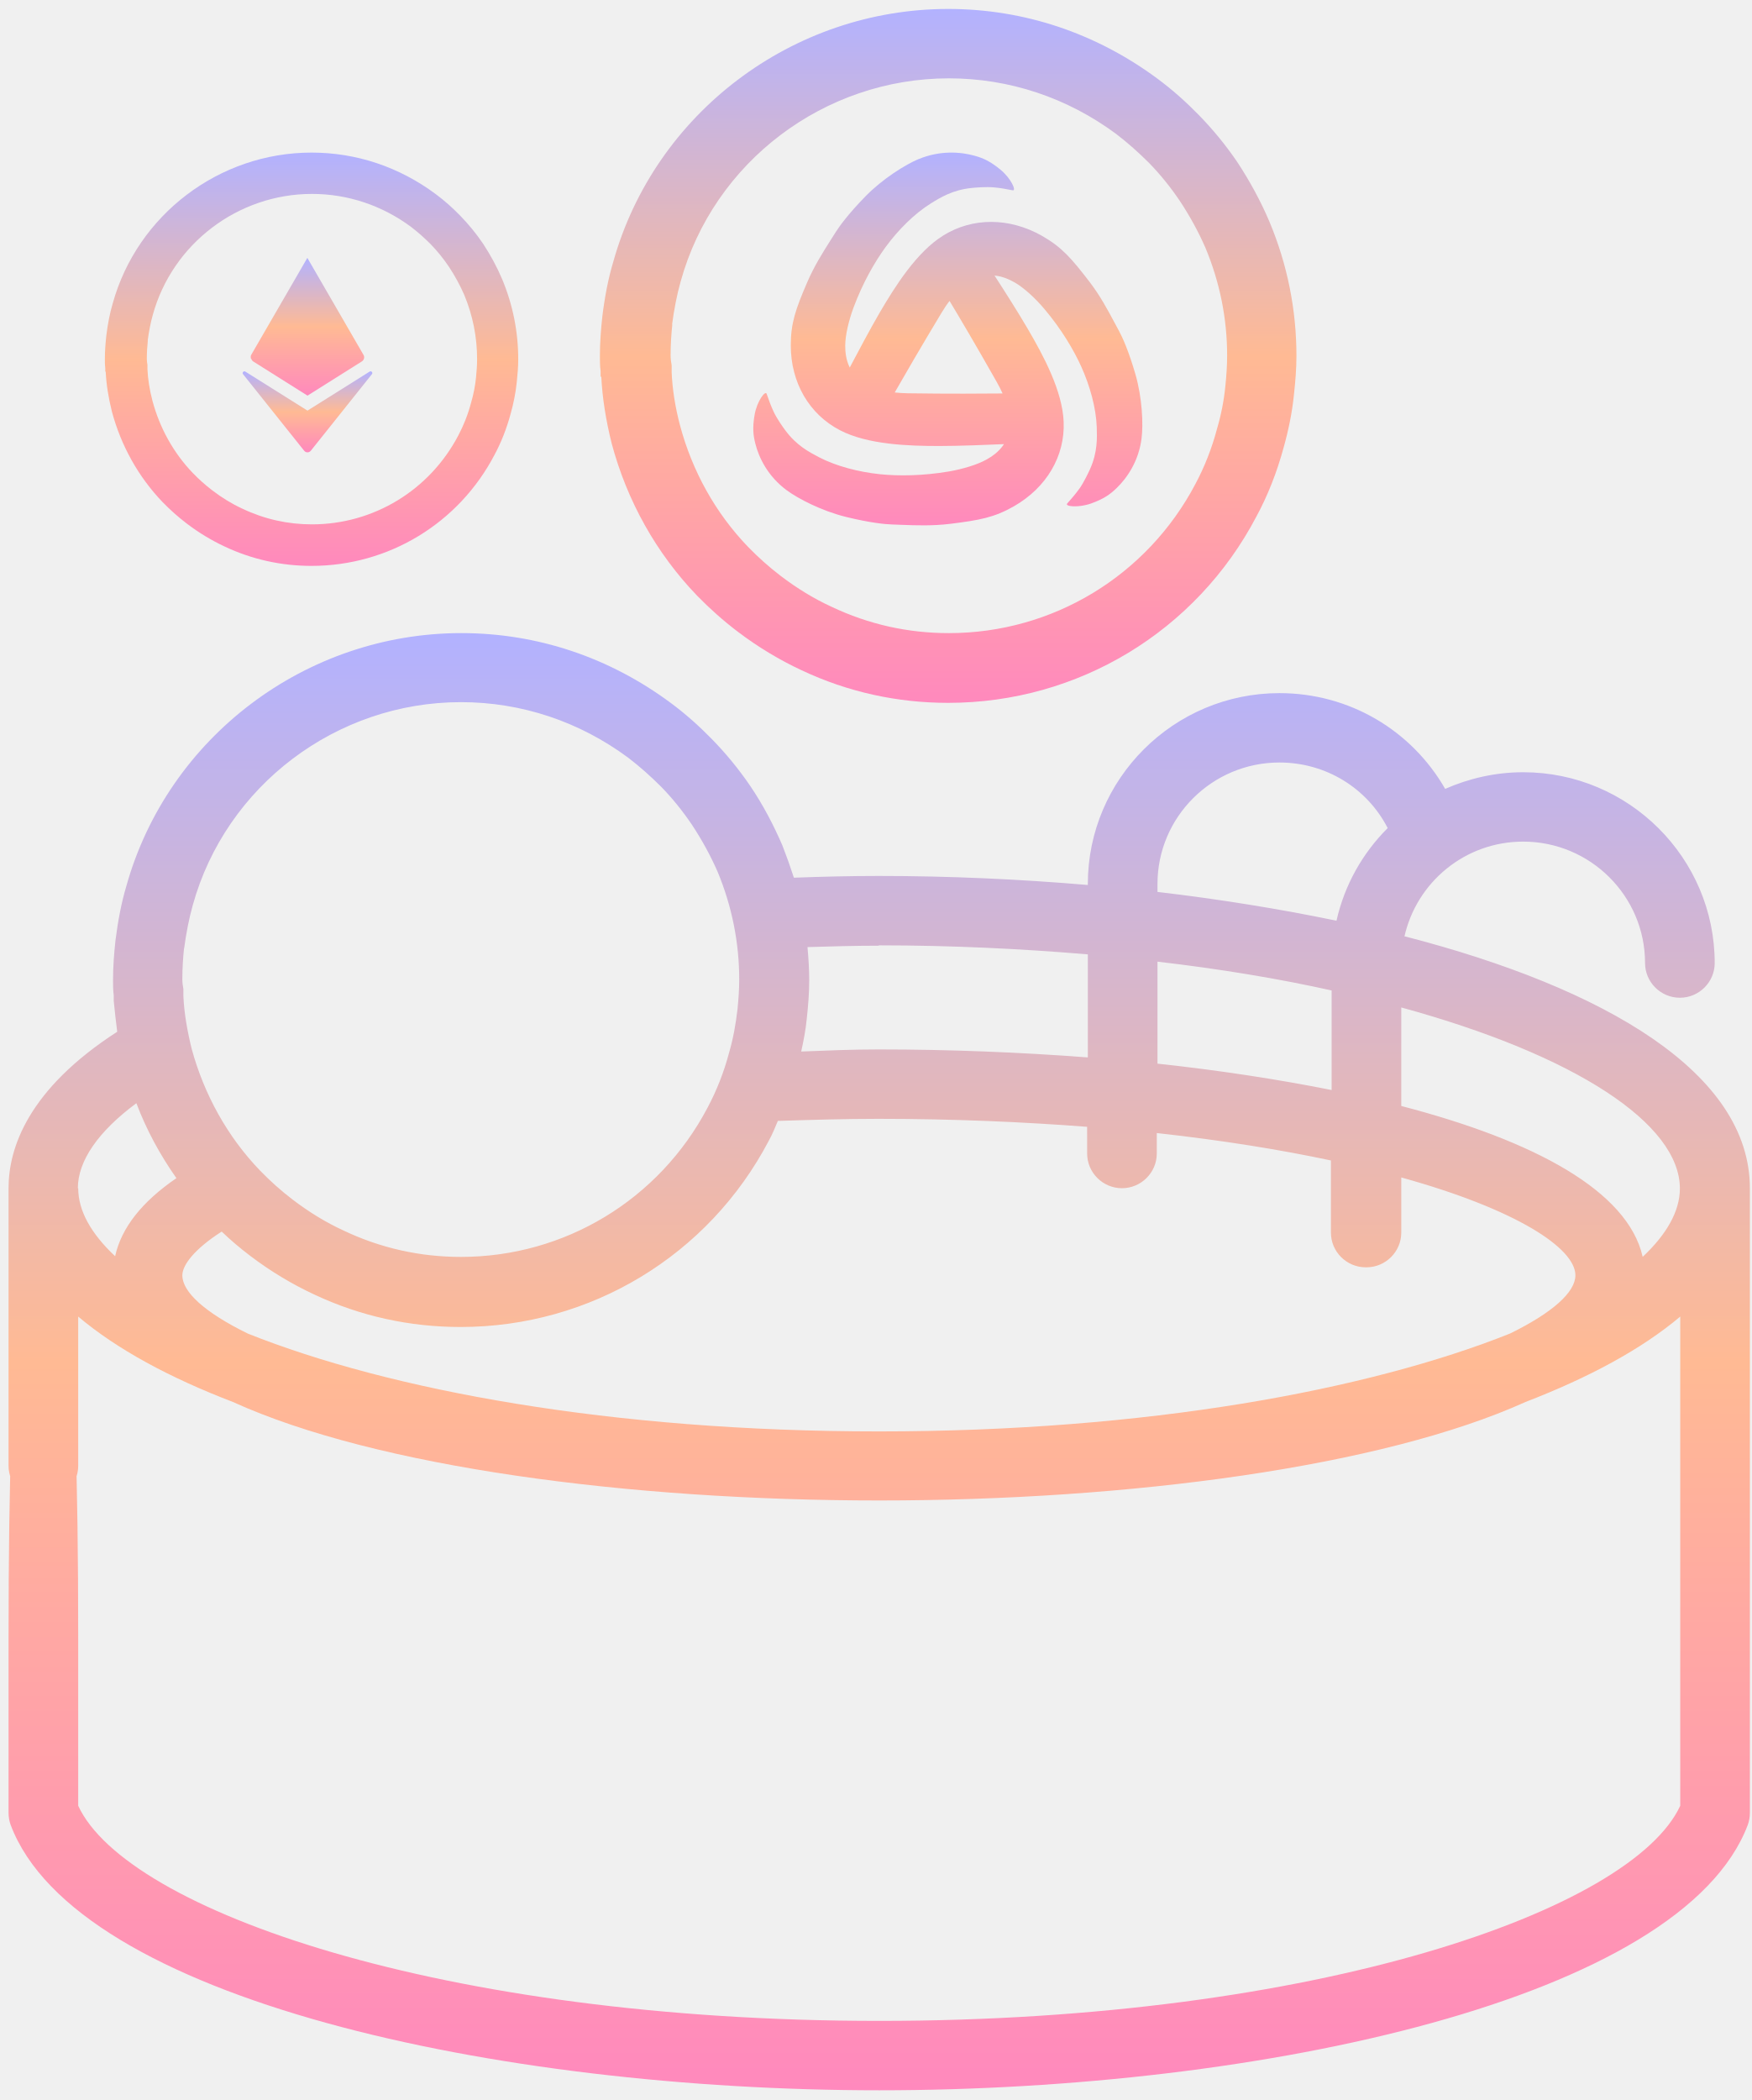
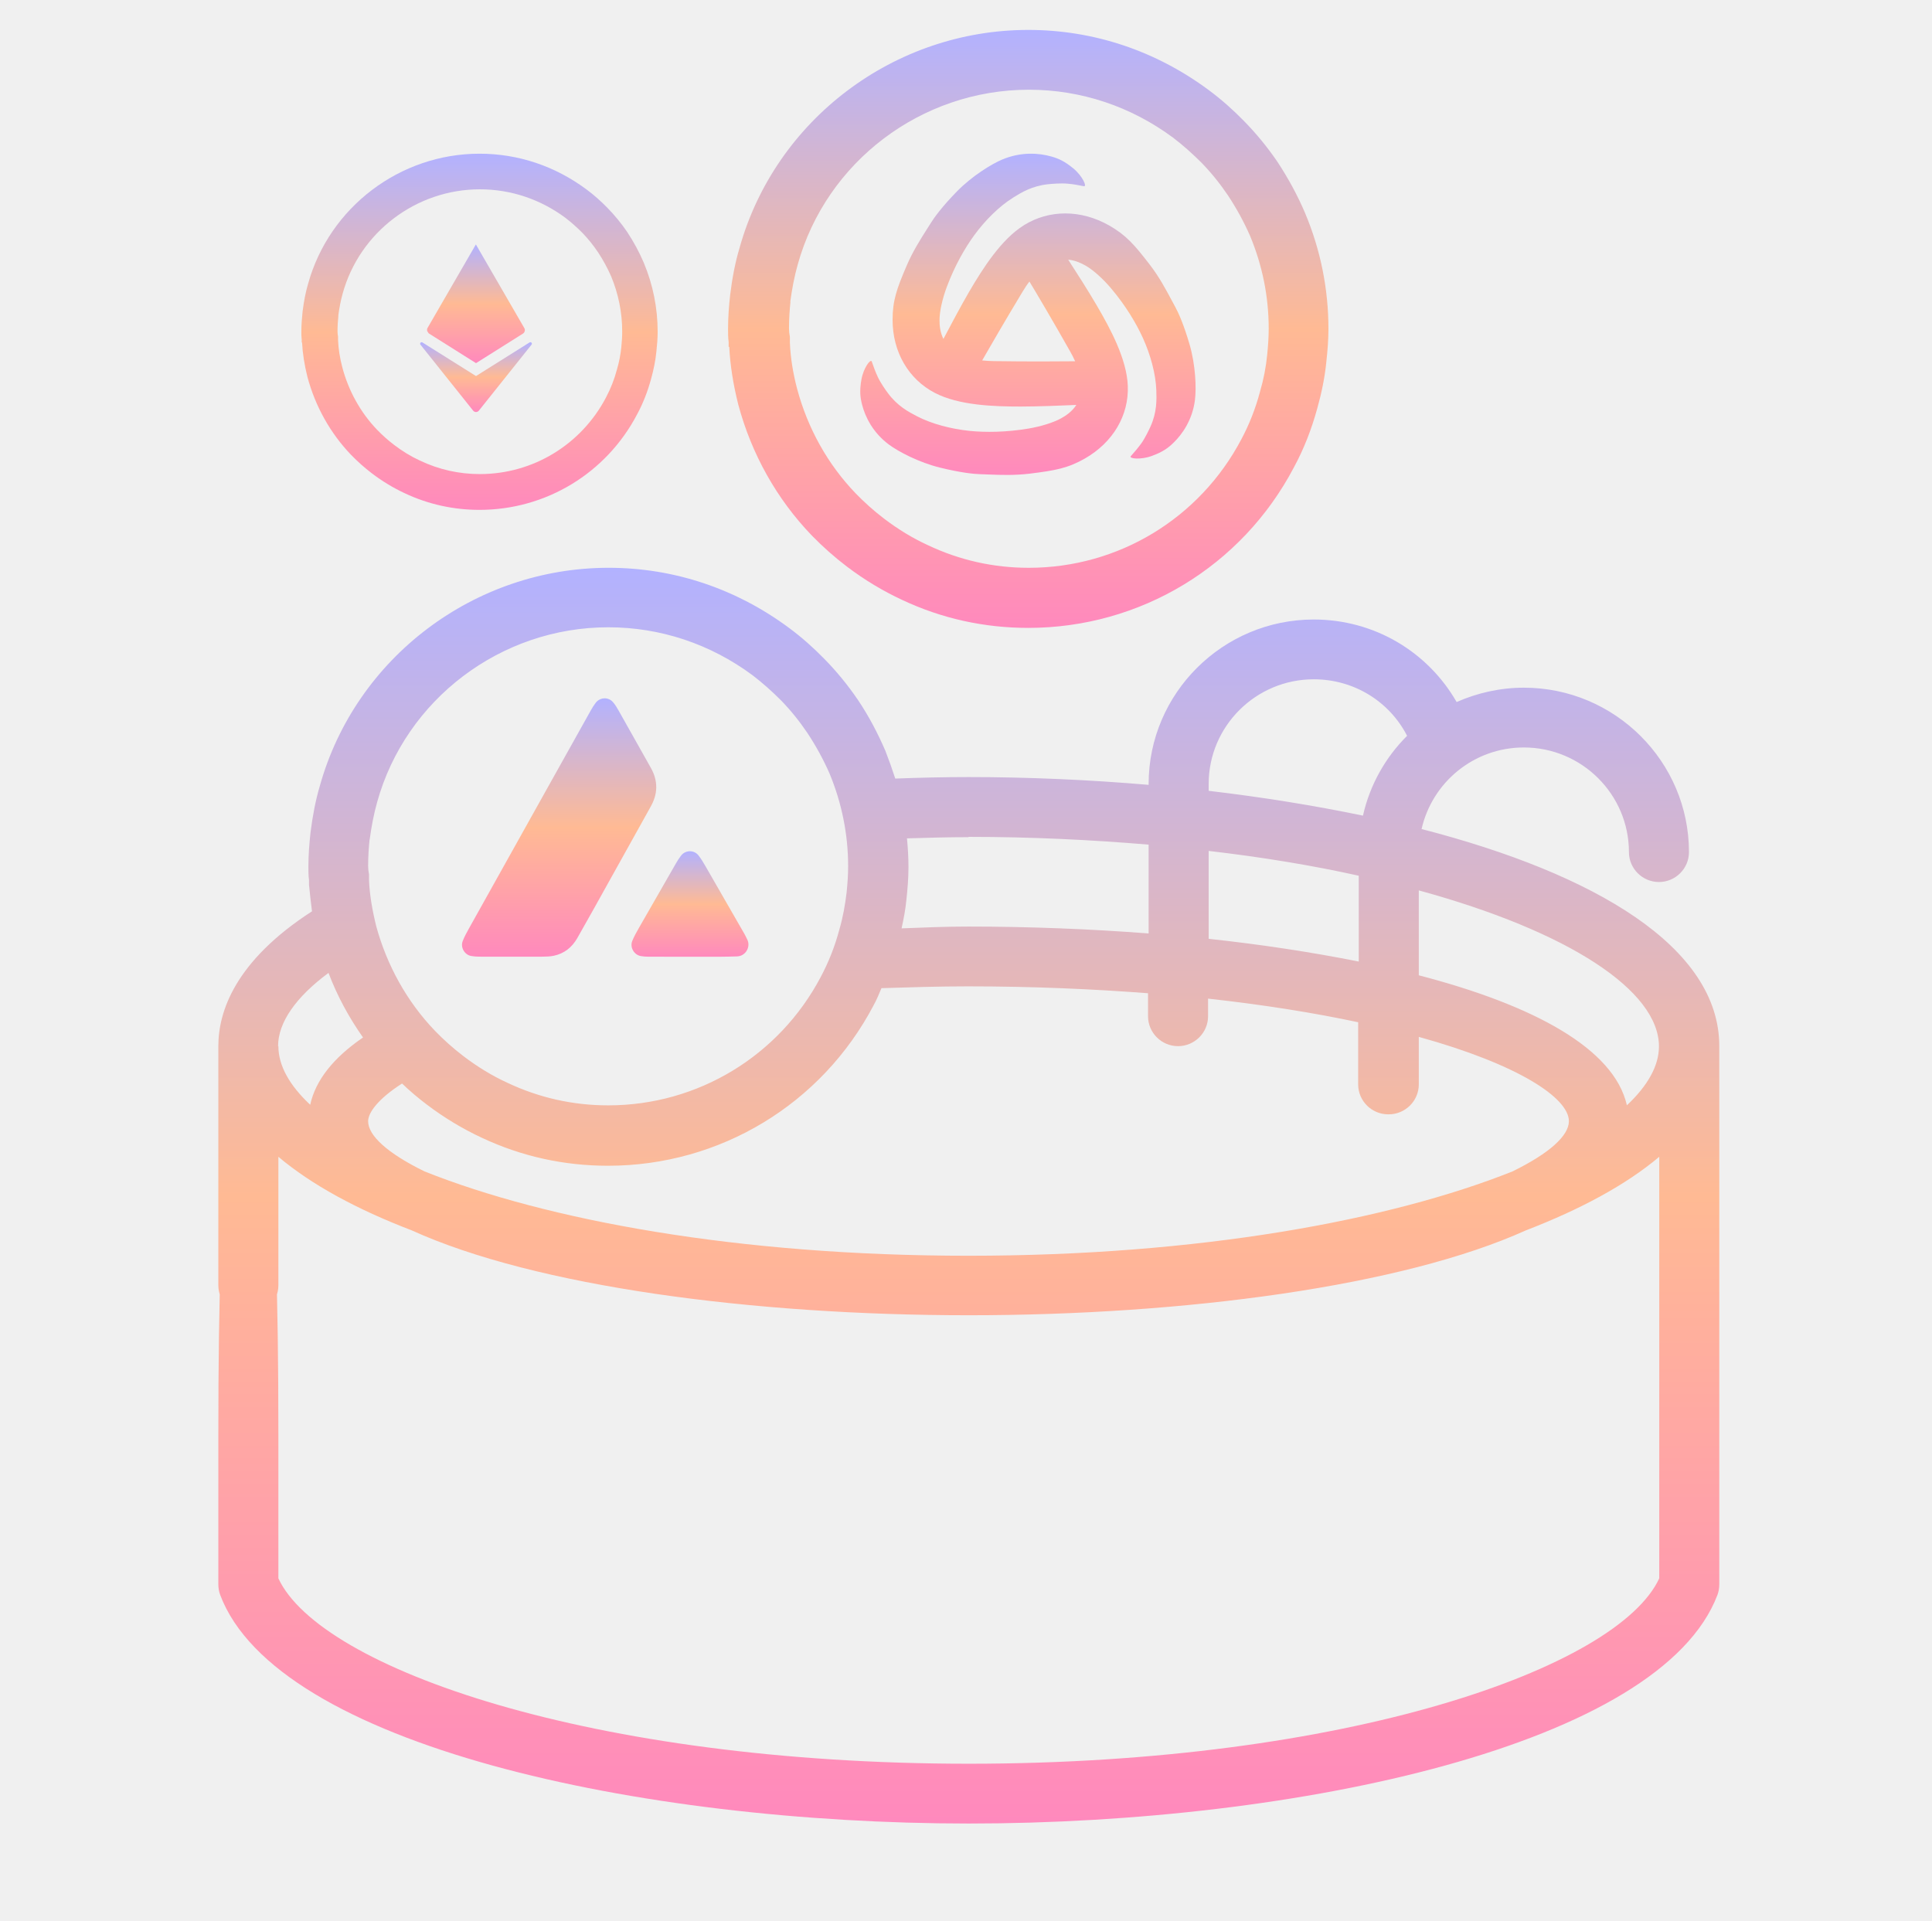
- <svg xmlns="http://www.w3.org/2000/svg" width="136" height="163" viewBox="0 0 136 163" fill="none">
-   <path d="M109.023 72.704C109.97 68.476 113.728 65.325 118.243 65.325C123.461 65.325 127.705 69.553 127.705 74.751C127.705 76.232 128.922 77.444 130.409 77.444C131.896 77.444 133.112 76.232 133.112 74.751C133.112 66.591 126.434 59.94 118.243 59.94C116.08 59.94 114.025 60.424 112.187 61.232C109.591 56.708 104.779 53.8 99.318 53.8C91.126 53.8 84.448 60.451 84.448 68.611V68.692C79.095 68.234 73.634 67.991 68.227 67.991C65.983 67.991 63.793 68.045 61.63 68.126C61.359 67.291 61.062 66.457 60.737 65.622C60.062 64.06 59.251 62.498 58.25 61.017C57.331 59.67 56.331 58.458 55.249 57.354C54.249 56.331 53.222 55.415 52.059 54.553C47.301 51.026 41.704 49.141 35.811 49.141C23.726 49.141 13.019 57.246 9.802 68.799C9.424 70.065 9.153 71.492 8.964 73C8.856 73.997 8.775 75.02 8.775 76.07C8.775 76.474 8.775 76.851 8.829 77.255V77.686C8.91 78.467 8.991 79.275 9.099 80.083C2.178 84.553 0.664 89.104 0.664 92.228V113.772C0.664 115.253 1.881 116.465 3.368 116.465C4.855 116.465 6.071 115.253 6.071 113.772V102.192C9.072 104.724 13.155 106.932 18.075 108.817C29.214 113.88 48.815 116.465 68.254 116.465C87.692 116.465 107.293 113.853 118.432 108.817C123.325 106.932 127.435 104.724 130.436 102.192V140.163C126.678 148.269 102.21 156.86 68.254 156.86C34.297 156.86 9.829 148.269 6.071 140.163V127.237C6.071 100.595 4.855 99.383 3.368 99.383C1.881 99.383 0.664 100.595 0.664 127.237V140.702C0.664 141.025 0.718 141.348 0.826 141.644C5.909 155.163 38.595 162.246 68.254 162.246C97.912 162.246 130.571 155.163 135.681 141.644C135.789 141.348 135.843 141.025 135.843 140.702V92.228C135.843 83.314 124.677 76.717 109.05 72.677L109.023 72.704ZM89.855 68.611C89.855 63.413 94.1 59.185 99.318 59.185C102.94 59.185 106.131 61.178 107.726 64.275C105.779 66.214 104.373 68.692 103.751 71.465C99.345 70.55 94.667 69.796 89.855 69.23V68.584V68.611ZM106.077 98.368C107.563 98.368 108.78 97.156 108.78 95.675V91.393C117.729 93.871 122.298 96.887 122.298 98.988C122.298 100.28 120.568 101.869 117.215 103.512C106.212 107.901 89.017 111.106 68.227 111.106C47.436 111.106 30.241 107.901 19.238 103.512C15.885 101.869 14.155 100.28 14.155 98.988C14.155 98.234 15.02 96.995 17.21 95.594C17.913 96.268 18.643 96.887 19.427 97.48C21.022 98.691 22.698 99.688 24.374 100.469C27.97 102.165 31.809 103 35.757 103C45.841 103 55.006 97.453 59.683 88.539C59.953 88.054 60.17 87.516 60.386 87.004C62.955 86.923 65.577 86.842 68.172 86.842C74.066 86.842 79.446 87.085 84.394 87.462V89.535C84.394 91.016 85.611 92.228 87.097 92.228C88.584 92.228 89.801 91.016 89.801 89.535V87.946C94.911 88.512 99.399 89.239 103.319 90.074V95.675C103.319 97.156 104.535 98.368 106.022 98.368H106.077ZM89.855 82.56V74.643C94.722 75.209 99.263 75.963 103.373 76.878V84.607C99.182 83.772 94.613 83.072 89.855 82.56ZM68.227 73.377C73.931 73.377 79.338 73.647 84.448 74.078V82.076C79.149 81.672 73.688 81.456 68.227 81.456C66.199 81.456 64.225 81.537 62.197 81.618C62.387 80.756 62.549 79.921 62.63 79.06C62.738 78.063 62.819 77.094 62.819 76.097C62.819 75.236 62.765 74.374 62.684 73.512C64.523 73.458 66.334 73.404 68.227 73.404V73.377ZM14.29 73.647C14.452 72.435 14.669 71.304 14.966 70.254C17.534 60.99 26.105 54.5 35.783 54.5C40.488 54.5 44.976 56.008 48.761 58.808C49.68 59.509 50.518 60.263 51.329 61.071C52.194 61.959 52.978 62.929 53.708 64.006C54.492 65.191 55.168 66.43 55.709 67.668C56.817 70.334 57.385 73.162 57.385 76.016C57.385 76.797 57.331 77.552 57.25 78.359C57.115 79.49 56.925 80.595 56.601 81.699C56.196 83.234 55.628 84.661 54.925 85.981C51.167 93.117 43.84 97.56 35.783 97.56C32.62 97.56 29.565 96.887 26.672 95.514C25.321 94.894 23.996 94.086 22.725 93.117C21.806 92.417 20.968 91.663 20.184 90.855C17.67 88.243 15.858 84.984 14.885 81.429C14.533 80.002 14.29 78.602 14.236 77.309V76.77C14.182 76.501 14.155 76.232 14.155 75.99C14.155 75.155 14.209 74.347 14.29 73.566V73.647ZM6.044 92.228C6.044 90.101 7.639 87.812 10.586 85.63C11.37 87.704 12.425 89.643 13.695 91.447C11.019 93.278 9.424 95.298 8.937 97.507C7.072 95.756 6.071 93.979 6.071 92.228H6.044ZM127.516 97.533C126.353 92.444 119.135 88.539 108.78 85.846V78.198C122.352 81.914 130.409 87.246 130.409 92.255C130.409 94.006 129.381 95.81 127.516 97.56V97.533Z" fill="url(#paint0_linear_950_9859)" />
-   <path d="M46.678 29.241C46.76 30.884 47.03 32.607 47.489 34.438C48.679 38.882 50.95 42.948 54.113 46.233C55.114 47.257 56.141 48.172 57.276 49.034C58.872 50.246 60.548 51.242 62.224 52.023C65.82 53.72 69.659 54.555 73.606 54.555C83.69 54.555 92.856 49.007 97.533 40.093C98.425 38.451 99.128 36.647 99.641 34.761C100.02 33.415 100.317 31.988 100.453 30.587C100.561 29.591 100.642 28.622 100.642 27.625C100.642 24.043 99.939 20.516 98.533 17.176C97.857 15.588 97.019 14.053 96.046 12.571C95.127 11.225 94.126 10.013 93.045 8.909C92.044 7.886 91.017 6.97 89.855 6.108C85.096 2.58 79.5 0.695 73.606 0.695C61.521 0.695 50.815 8.801 47.598 20.354C47.219 21.62 46.949 23.02 46.76 24.555C46.651 25.552 46.57 26.575 46.57 27.625C46.57 28.029 46.57 28.406 46.624 28.81V29.241H46.678ZM52.167 25.228C52.329 24.017 52.545 22.885 52.843 21.835C55.411 12.571 63.981 6.081 73.66 6.081C78.364 6.081 82.852 7.589 86.637 10.39C87.556 11.09 88.395 11.844 89.206 12.652C90.071 13.541 90.855 14.51 91.585 15.588C92.369 16.772 93.045 18.011 93.585 19.25C94.694 21.916 95.262 24.717 95.262 27.598C95.262 28.379 95.208 29.133 95.127 29.941C95.018 31.072 94.802 32.176 94.478 33.28C94.072 34.815 93.504 36.243 92.802 37.562C89.043 44.699 81.717 49.142 73.66 49.142C70.497 49.142 67.442 48.469 64.549 47.095C63.197 46.476 61.873 45.668 60.602 44.699C59.683 43.998 58.845 43.244 58.06 42.436C55.546 39.824 53.735 36.566 52.788 33.011C52.41 31.584 52.194 30.183 52.14 28.891V28.352C52.086 28.083 52.059 27.814 52.059 27.571C52.059 26.736 52.113 25.928 52.194 25.148L52.167 25.228Z" fill="url(#paint1_linear_950_9859)" />
-   <path d="M8.205 28.846C8.253 29.825 8.413 30.851 8.686 31.942C9.392 34.588 10.74 37.01 12.617 38.967C13.211 39.577 13.82 40.122 14.494 40.635C15.441 41.357 16.436 41.951 17.43 42.416C19.564 43.426 21.843 43.924 24.185 43.924C30.17 43.924 35.609 40.619 38.385 35.31C38.914 34.332 39.331 33.257 39.636 32.134C39.861 31.332 40.037 30.482 40.117 29.648C40.181 29.055 40.23 28.477 40.23 27.884C40.23 25.75 39.812 23.649 38.978 21.66C38.577 20.714 38.08 19.799 37.502 18.917C36.957 18.115 36.363 17.394 35.721 16.736C35.127 16.126 34.518 15.581 33.828 15.068C31.004 12.966 27.683 11.844 24.185 11.844C17.013 11.844 10.66 16.672 8.75 23.553C8.526 24.307 8.365 25.141 8.253 26.055C8.189 26.649 8.141 27.258 8.141 27.884C8.141 28.124 8.141 28.349 8.173 28.589V28.846H8.205ZM11.462 26.456C11.558 25.734 11.687 25.061 11.863 24.435C13.387 18.917 18.473 15.052 24.217 15.052C27.009 15.052 29.672 15.95 31.919 17.618C32.464 18.035 32.962 18.484 33.443 18.965C33.956 19.495 34.422 20.072 34.855 20.714C35.32 21.42 35.721 22.157 36.042 22.895C36.7 24.483 37.037 26.151 37.037 27.868C37.037 28.333 37.005 28.782 36.957 29.263C36.892 29.937 36.764 30.594 36.572 31.252C36.331 32.166 35.994 33.016 35.577 33.802C33.346 38.053 28.998 40.7 24.217 40.7C22.34 40.7 20.527 40.298 18.81 39.48C18.008 39.112 17.222 38.63 16.468 38.053C15.922 37.636 15.425 37.187 14.96 36.706C13.467 35.15 12.392 33.209 11.831 31.092C11.606 30.241 11.478 29.407 11.446 28.637V28.317C11.414 28.156 11.398 27.996 11.398 27.852C11.398 27.354 11.43 26.873 11.478 26.408L11.462 26.456Z" fill="url(#paint2_linear_950_9859)" />
-   <path fill-rule="evenodd" clip-rule="evenodd" d="M71.305 12.353C72.963 11.662 74.552 11.779 75.664 12.09C76.301 12.27 76.84 12.491 77.666 13.169C78.492 13.846 78.925 14.835 78.618 14.772L78.541 14.758C78.1 14.675 77.715 14.593 77.148 14.544C76.546 14.489 75.713 14.558 75.405 14.593C73.95 14.745 72.998 15.332 72.263 15.789C71.004 16.57 69.737 17.828 68.75 19.176C67.903 20.337 66.987 21.927 66.266 23.855C65.888 24.872 65.615 26.026 65.615 26.828C65.615 27.249 65.65 27.892 65.965 28.528C66.553 27.415 67.546 25.542 68.288 24.27C69.499 22.203 71.165 19.556 73.229 18.277C75.489 16.874 78.345 16.86 80.899 18.311C82.425 19.183 83.173 20.047 84.566 21.858C85.399 22.943 85.973 24.021 86.532 25.065C86.644 25.279 86.763 25.494 86.875 25.701C87.113 26.136 87.61 27.208 88.142 29.047C88.674 30.885 88.758 32.945 88.618 34.037C88.394 35.8 87.498 37.1 86.672 37.895C86.197 38.351 85.735 38.703 84.727 39.07C83.719 39.436 82.641 39.312 82.844 39.084L82.9 39.021C83.194 38.69 83.453 38.392 83.789 37.936C84.139 37.445 84.489 36.699 84.615 36.422C85.21 35.102 85.168 33.989 85.14 33.132C85.084 31.66 84.615 29.945 83.929 28.438C83.334 27.132 82.404 25.556 81.067 23.973C80.367 23.143 79.485 22.335 78.786 21.934C78.429 21.733 77.883 21.45 77.204 21.388C77.89 22.445 79.044 24.249 79.786 25.528C80.997 27.595 82.481 30.346 82.572 32.752C82.677 35.392 81.256 37.839 78.709 39.298C77.183 40.169 76.049 40.376 73.761 40.66C72.396 40.825 71.157 40.784 69.968 40.736C69.723 40.729 69.478 40.715 69.233 40.708C68.729 40.694 67.546 40.584 65.664 40.12C63.782 39.657 61.934 38.696 61.045 38.033C59.611 36.961 58.918 35.544 58.638 34.438C58.477 33.802 58.4 33.229 58.582 32.185C58.764 31.141 59.415 30.277 59.513 30.567C59.52 30.595 59.534 30.616 59.541 30.643C59.688 31.058 59.813 31.431 60.051 31.943C60.303 32.489 60.779 33.16 60.968 33.408C61.829 34.577 62.823 35.095 63.593 35.496C64.908 36.18 66.651 36.636 68.316 36.809C69.758 36.955 71.612 36.941 73.663 36.595C74.741 36.408 75.888 36.063 76.595 35.662C76.973 35.448 77.54 35.088 77.939 34.473C76.686 34.528 74.454 34.618 72.921 34.618C70.507 34.618 67.35 34.514 65.195 33.388C62.83 32.157 61.388 29.717 61.388 26.807C61.388 25.065 61.766 23.994 62.669 21.899C63.208 20.648 63.865 19.611 64.495 18.616C64.628 18.408 64.754 18.208 64.887 18C65.153 17.579 65.839 16.618 67.183 15.242C68.526 13.867 70.297 12.768 71.326 12.339L71.305 12.353ZM77.827 30.533C77.701 30.249 77.547 29.952 77.372 29.641C75.811 26.876 74.433 24.553 73.712 23.358C73.502 23.627 73.299 23.938 73.089 24.284C71.487 26.938 70.164 29.226 69.457 30.464C69.779 30.498 70.129 30.519 70.5 30.526C73.691 30.574 76.406 30.553 77.82 30.54L77.827 30.533Z" fill="url(#paint3_linear_950_9859)" />
-   <path d="M19.504 27.836C19.504 27.836 19.504 27.862 19.504 27.875H19.516C19.516 27.875 19.576 28.003 19.636 28.042L23.871 30.709L28.107 28.042C28.263 27.939 28.323 27.707 28.215 27.54L23.859 20.016L19.504 27.54C19.456 27.617 19.456 27.707 19.468 27.784V27.823L19.504 27.836Z" fill="url(#paint4_linear_950_9859)" />
-   <path d="M23.601 34.973C23.665 35.06 23.767 35.111 23.869 35.111C23.972 35.111 24.074 35.06 24.138 34.973L28.87 29.045C28.972 28.92 28.819 28.758 28.691 28.845L23.869 31.872L19.048 28.845C18.921 28.758 18.767 28.933 18.869 29.045L23.601 34.973Z" fill="url(#paint5_linear_950_9859)" />
+ <svg xmlns="http://www.w3.org/2000/svg" width="174" height="173" viewBox="0 0 174 173" fill="none">
+   <path d="M128.023 74.704C128.97 70.476 132.728 67.325 137.243 67.325C142.461 67.325 146.705 71.553 146.705 76.751C146.705 78.232 147.922 79.444 149.409 79.444C150.896 79.444 152.112 78.232 152.112 76.751C152.112 68.591 145.434 61.94 137.243 61.94C135.08 61.94 133.025 62.424 131.187 63.232C128.591 58.708 123.779 55.8 118.318 55.8C110.126 55.8 103.448 62.451 103.448 70.611V70.692C98.095 70.234 92.634 69.991 87.227 69.991C84.983 69.991 82.793 70.045 80.63 70.126C80.359 69.291 80.062 68.457 79.737 67.622C79.062 66.06 78.251 64.498 77.25 63.017C76.331 61.67 75.331 60.458 74.249 59.354C73.249 58.331 72.222 57.415 71.059 56.553C66.301 53.026 60.704 51.141 54.811 51.141C42.726 51.141 32.019 59.246 28.802 70.799C28.424 72.065 28.153 73.492 27.964 75C27.856 75.997 27.775 77.02 27.775 78.07C27.775 78.474 27.775 78.851 27.829 79.255V79.686C27.91 80.467 27.991 81.275 28.099 82.083C21.178 86.553 19.664 91.104 19.664 94.228V115.772C19.664 117.253 20.881 118.465 22.368 118.465C23.855 118.465 25.071 117.253 25.071 115.772V104.192C28.072 106.724 32.155 108.932 37.075 110.817C48.214 115.88 67.815 118.465 87.254 118.465C106.692 118.465 126.293 115.853 137.432 110.817C142.325 108.932 146.435 106.724 149.436 104.192V142.163C145.678 150.269 121.21 158.86 87.254 158.86C53.297 158.86 28.829 150.269 25.071 142.163V129.237C25.071 102.595 23.855 101.383 22.368 101.383C20.881 101.383 19.664 102.595 19.664 129.237V142.702C19.664 143.025 19.718 143.348 19.826 143.644C24.909 157.163 57.595 164.246 87.254 164.246C116.912 164.246 149.571 157.163 154.681 143.644C154.789 143.348 154.843 143.025 154.843 142.702V94.228C154.843 85.314 143.677 78.717 128.05 74.677L128.023 74.704ZM108.855 70.611C108.855 65.413 113.1 61.185 118.318 61.185C121.94 61.185 125.131 63.178 126.726 66.275C124.779 68.214 123.373 70.692 122.751 73.465C118.345 72.55 113.667 71.796 108.855 71.23V70.584V70.611ZM125.077 100.368C126.563 100.368 127.78 99.156 127.78 97.675V93.393C136.729 95.871 141.298 98.887 141.298 100.988C141.298 102.28 139.568 103.869 136.215 105.512C125.212 109.901 108.017 113.106 87.227 113.106C66.436 113.106 49.241 109.901 38.238 105.512C34.885 103.869 33.155 102.28 33.155 100.988C33.155 100.234 34.02 98.995 36.21 97.594C36.913 98.268 37.643 98.887 38.427 99.48C40.022 100.691 41.698 101.688 43.374 102.469C46.97 104.165 50.809 105 54.757 105C64.841 105 74.006 99.453 78.683 90.539C78.954 90.054 79.17 89.516 79.386 89.004C81.954 88.923 84.577 88.842 87.172 88.842C93.066 88.842 98.446 89.085 103.394 89.462V91.535C103.394 93.016 104.61 94.228 106.097 94.228C107.584 94.228 108.801 93.016 108.801 91.535V89.946C113.911 90.512 118.399 91.239 122.319 92.074V97.675C122.319 99.156 123.535 100.368 125.022 100.368H125.077ZM108.855 84.56V76.643C113.722 77.209 118.264 77.963 122.373 78.878V86.607C118.182 85.772 113.613 85.072 108.855 84.56ZM87.227 75.377C92.931 75.377 98.338 75.647 103.448 76.078V84.076C98.149 83.672 92.688 83.456 87.227 83.456C85.199 83.456 83.225 83.537 81.198 83.618C81.387 82.756 81.549 81.921 81.63 81.06C81.738 80.063 81.819 79.094 81.819 78.097C81.819 77.236 81.765 76.374 81.684 75.512C83.523 75.458 85.334 75.404 87.227 75.404V75.377ZM33.29 75.647C33.452 74.435 33.669 73.304 33.966 72.254C36.534 62.99 45.105 56.5 54.783 56.5C59.488 56.5 63.976 58.008 67.761 60.808C68.68 61.509 69.518 62.263 70.329 63.071C71.194 63.959 71.978 64.929 72.708 66.006C73.492 67.191 74.168 68.43 74.709 69.668C75.817 72.334 76.385 75.162 76.385 78.016C76.385 78.797 76.331 79.552 76.25 80.359C76.115 81.49 75.925 82.595 75.601 83.699C75.195 85.234 74.628 86.661 73.925 87.981C70.167 95.117 62.84 99.56 54.783 99.56C51.62 99.56 48.565 98.887 45.672 97.514C44.321 96.894 42.996 96.086 41.725 95.117C40.806 94.417 39.968 93.663 39.184 92.855C36.67 90.243 34.858 86.984 33.885 83.429C33.533 82.002 33.29 80.602 33.236 79.309V78.77C33.182 78.501 33.155 78.232 33.155 77.99C33.155 77.155 33.209 76.347 33.29 75.566V75.647ZM25.044 94.228C25.044 92.101 26.639 89.812 29.586 87.63C30.37 89.704 31.425 91.643 32.695 93.447C30.019 95.278 28.424 97.298 27.937 99.507C26.072 97.756 25.071 95.979 25.071 94.228H25.044ZM146.516 99.533C145.353 94.444 138.135 90.539 127.78 87.846V80.198C141.352 83.914 149.409 89.246 149.409 94.255C149.409 96.006 148.381 97.81 146.516 99.56V99.533Z" fill="url(#paint0_linear_950_9858)" />
+   <path d="M65.678 31.241C65.76 32.884 66.03 34.607 66.49 36.438C67.679 40.882 69.95 44.948 73.113 48.233C74.114 49.257 75.141 50.172 76.276 51.034C77.872 52.246 79.548 53.242 81.224 54.023C84.82 55.72 88.659 56.555 92.606 56.555C102.69 56.555 111.856 51.007 116.533 42.093C117.425 40.451 118.128 38.647 118.642 36.761C119.02 35.415 119.317 33.988 119.453 32.587C119.561 31.591 119.642 30.622 119.642 29.625C119.642 26.043 118.939 22.516 117.533 19.176C116.857 17.587 116.019 16.052 115.046 14.571C114.127 13.225 113.126 12.013 112.045 10.909C111.044 9.886 110.017 8.97 108.855 8.108C104.096 4.58 98.5 2.695 92.606 2.695C80.521 2.695 69.815 10.801 66.598 22.354C66.219 23.62 65.949 25.02 65.76 26.555C65.651 27.552 65.57 28.575 65.57 29.625C65.57 30.029 65.57 30.406 65.624 30.81V31.241H65.678ZM71.167 27.228C71.329 26.017 71.545 24.885 71.843 23.835C74.411 14.571 82.981 8.081 92.66 8.081C97.364 8.081 101.852 9.589 105.637 12.39C106.557 13.09 107.395 13.844 108.206 14.652C109.071 15.541 109.855 16.51 110.585 17.587C111.369 18.772 112.045 20.011 112.586 21.25C113.694 23.916 114.262 26.717 114.262 29.598C114.262 30.379 114.208 31.133 114.127 31.941C114.018 33.072 113.802 34.176 113.478 35.28C113.072 36.815 112.504 38.243 111.801 39.562C108.044 46.699 100.717 51.142 92.66 51.142C89.497 51.142 86.442 50.469 83.549 49.095C82.197 48.476 80.873 47.668 79.602 46.699C78.683 45.998 77.845 45.244 77.061 44.436C74.546 41.824 72.735 38.566 71.788 35.011C71.41 33.584 71.194 32.183 71.14 30.891V30.352C71.086 30.083 71.059 29.814 71.059 29.571C71.059 28.736 71.113 27.928 71.194 27.148L71.167 27.228Z" fill="url(#paint1_linear_950_9858)" />
+   <path d="M27.205 30.846C27.253 31.825 27.413 32.851 27.686 33.942C28.392 36.588 29.74 39.01 31.617 40.967C32.211 41.577 32.82 42.122 33.494 42.635C34.441 43.357 35.436 43.951 36.43 44.416C38.564 45.426 40.843 45.924 43.185 45.924C49.17 45.924 54.609 42.619 57.385 37.31C57.914 36.332 58.331 35.257 58.636 34.134C58.861 33.332 59.037 32.482 59.117 31.648C59.181 31.055 59.23 30.477 59.23 29.884C59.23 27.75 58.812 25.649 57.978 23.66C57.577 22.714 57.08 21.799 56.502 20.917C55.957 20.115 55.363 19.394 54.721 18.736C54.127 18.126 53.518 17.581 52.828 17.068C50.004 14.966 46.683 13.844 43.185 13.844C36.013 13.844 29.66 18.672 27.75 25.553C27.526 26.307 27.365 27.141 27.253 28.055C27.189 28.649 27.141 29.258 27.141 29.884C27.141 30.124 27.141 30.349 27.173 30.589V30.846H27.205ZM30.462 28.456C30.558 27.734 30.686 27.061 30.863 26.435C32.387 20.917 37.473 17.052 43.217 17.052C46.009 17.052 48.672 17.95 50.919 19.618C51.464 20.035 51.962 20.484 52.443 20.965C52.956 21.495 53.422 22.072 53.855 22.714C54.32 23.42 54.721 24.157 55.042 24.895C55.7 26.483 56.037 28.151 56.037 29.868C56.037 30.333 56.005 30.782 55.957 31.263C55.892 31.937 55.764 32.594 55.572 33.252C55.331 34.166 54.994 35.016 54.577 35.802C52.346 40.053 47.998 42.7 43.217 42.7C41.34 42.7 39.527 42.298 37.81 41.48C37.008 41.112 36.222 40.63 35.468 40.053C34.922 39.636 34.425 39.187 33.959 38.706C32.467 37.15 31.392 35.209 30.831 33.092C30.606 32.242 30.478 31.407 30.446 30.637V30.317C30.414 30.156 30.398 29.996 30.398 29.852C30.398 29.354 30.43 28.873 30.478 28.408L30.462 28.456Z" fill="url(#paint2_linear_950_9858)" />
+   <path fill-rule="evenodd" clip-rule="evenodd" d="M90.305 14.353C91.963 13.662 93.552 13.779 94.664 14.09C95.301 14.27 95.84 14.491 96.666 15.169C97.492 15.846 97.925 16.834 97.618 16.772L97.541 16.759C97.1 16.675 96.715 16.593 96.148 16.544C95.546 16.489 94.713 16.558 94.405 16.593C92.95 16.745 91.998 17.332 91.263 17.788C90.004 18.57 88.737 19.828 87.75 21.176C86.903 22.337 85.987 23.927 85.266 25.855C84.888 26.872 84.615 28.026 84.615 28.828C84.615 29.249 84.65 29.892 84.965 30.528C85.553 29.415 86.546 27.542 87.288 26.27C88.499 24.203 90.165 21.556 92.229 20.277C94.489 18.874 97.345 18.86 99.899 20.311C101.425 21.183 102.173 22.047 103.566 23.858C104.399 24.943 104.973 26.021 105.533 27.065C105.644 27.279 105.763 27.494 105.875 27.701C106.113 28.136 106.61 29.208 107.142 31.047C107.674 32.885 107.758 34.945 107.618 36.037C107.394 37.8 106.498 39.1 105.672 39.895C105.197 40.351 104.735 40.703 103.727 41.07C102.719 41.436 101.642 41.312 101.844 41.084L101.9 41.021C102.194 40.69 102.453 40.392 102.789 39.936C103.139 39.445 103.489 38.699 103.615 38.422C104.21 37.102 104.168 35.989 104.14 35.132C104.084 33.66 103.615 31.945 102.929 30.438C102.334 29.132 101.404 27.556 100.067 25.973C99.367 25.143 98.485 24.335 97.786 23.934C97.429 23.733 96.883 23.45 96.204 23.388C96.89 24.445 98.044 26.249 98.786 27.528C99.997 29.595 101.481 32.346 101.572 34.752C101.677 37.392 100.256 39.839 97.709 41.298C96.183 42.169 95.049 42.376 92.761 42.66C91.396 42.825 90.157 42.784 88.968 42.736C88.723 42.729 88.478 42.715 88.233 42.708C87.729 42.694 86.546 42.584 84.664 42.12C82.781 41.657 80.934 40.696 80.045 40.033C78.611 38.961 77.918 37.544 77.638 36.438C77.477 35.802 77.4 35.229 77.582 34.185C77.764 33.141 78.415 32.277 78.513 32.567C78.52 32.595 78.534 32.616 78.541 32.643C78.688 33.058 78.814 33.431 79.052 33.943C79.303 34.489 79.779 35.16 79.968 35.408C80.829 36.577 81.823 37.095 82.593 37.496C83.908 38.18 85.651 38.636 87.316 38.809C88.758 38.955 90.612 38.941 92.663 38.595C93.741 38.408 94.888 38.063 95.595 37.662C95.973 37.448 96.54 37.088 96.939 36.473C95.686 36.528 93.454 36.618 91.921 36.618C89.507 36.618 86.35 36.514 84.195 35.388C81.83 34.157 80.388 31.717 80.388 28.807C80.388 27.065 80.766 25.994 81.669 23.899C82.208 22.648 82.865 21.611 83.495 20.616C83.628 20.408 83.754 20.208 83.887 20C84.153 19.579 84.839 18.618 86.183 17.242C87.526 15.867 89.297 14.768 90.326 14.339L90.305 14.353ZM96.827 32.533C96.701 32.249 96.547 31.952 96.372 31.641C94.811 28.876 93.433 26.553 92.712 25.358C92.502 25.627 92.299 25.938 92.089 26.284C90.487 28.938 89.164 31.226 88.457 32.464C88.779 32.498 89.129 32.519 89.5 32.526C92.691 32.574 95.406 32.553 96.82 32.54L96.827 32.533Z" fill="url(#paint3_linear_950_9858)" />
+   <path d="M38.504 29.836C38.504 29.836 38.504 29.862 38.504 29.875H38.516C38.516 29.875 38.576 30.003 38.636 30.042L42.871 32.709L47.106 30.042C47.263 29.939 47.323 29.707 47.215 29.54L42.859 22.016L38.504 29.54C38.456 29.617 38.456 29.707 38.468 29.784V29.823L38.504 29.836Z" fill="url(#paint4_linear_950_9858)" />
+   <path d="M42.601 36.973C42.665 37.06 42.767 37.111 42.87 37.111C42.972 37.111 43.074 37.06 43.138 36.973L47.87 31.045C47.972 30.92 47.819 30.758 47.691 30.845L42.87 33.871L38.048 30.845C37.92 30.758 37.767 30.933 37.869 31.045L42.601 36.973Z" fill="url(#paint5_linear_950_9858)" />
+   <g clip-path="url(#clip0_950_9858)">
+     <path d="M46.034 86.17C45.068 86.17 44.101 86.173 43.135 86.167C42.904 86.165 42.669 86.149 42.441 86.108C41.845 86.002 41.452 85.343 41.67 84.77C41.821 84.374 42.029 83.998 42.235 83.628C44.757 79.107 47.283 74.588 49.808 70.069C50.941 68.041 52.072 66.013 53.209 63.986C53.343 63.747 53.489 63.51 53.656 63.294C54.051 62.788 54.799 62.761 55.215 63.251C55.42 63.492 55.584 63.773 55.742 64.051C56.703 65.751 57.658 67.455 58.615 69.157C58.928 69.713 59.113 70.304 59.102 70.95C59.091 71.57 58.893 72.132 58.597 72.664C56.885 75.739 55.174 78.815 53.461 81.889C52.976 82.759 52.488 83.628 51.993 84.493C51.512 85.336 50.809 85.892 49.863 86.088C49.541 86.155 49.203 86.163 48.873 86.167C47.927 86.176 46.98 86.17 46.034 86.17L46.034 86.17Z" fill="url(#paint6_linear_950_9858)" />
+     <path d="M62.134 86.173C60.891 86.173 59.647 86.176 58.404 86.171C58.172 86.17 57.937 86.154 57.71 86.113C57.11 86.005 56.712 85.333 56.94 84.76C57.11 84.335 57.341 83.932 57.569 83.532C58.667 81.606 59.772 79.684 60.879 77.762C61.018 77.52 61.168 77.28 61.34 77.061C61.737 76.553 62.505 76.537 62.905 77.045C63.157 77.365 63.366 77.723 63.571 78.078C64.733 80.089 65.889 82.104 67.045 84.119C67.139 84.283 67.217 84.457 67.302 84.628C67.624 85.275 67.164 86.118 66.383 86.143C65.879 86.159 65.374 86.171 64.869 86.173C63.957 86.178 63.046 86.174 62.134 86.174V86.173L62.134 86.173Z" fill="url(#paint7_linear_950_9858)" />
+   </g>
  <defs>
-     <linearGradient id="paint0_linear_950_9859" x1="68.254" y1="49.141" x2="68.254" y2="162.246" gradientUnits="userSpaceOnUse">
+     <linearGradient id="paint0_linear_950_9858" x1="87.254" y1="51.141" x2="87.254" y2="164.246" gradientUnits="userSpaceOnUse">
      <stop stop-color="#B2B2FF" />
      <stop offset="0.5" stop-color="#FFBA94" />
      <stop offset="1" stop-color="#FF89BD" />
    </linearGradient>
-     <linearGradient id="paint1_linear_950_9859" x1="73.606" y1="0.695" x2="73.606" y2="54.555" gradientUnits="userSpaceOnUse">
+     <linearGradient id="paint1_linear_950_9858" x1="92.606" y1="2.695" x2="92.606" y2="56.555" gradientUnits="userSpaceOnUse">
      <stop stop-color="#B2B2FF" />
      <stop offset="0.5" stop-color="#FFBA94" />
      <stop offset="1" stop-color="#FF89BD" />
    </linearGradient>
-     <linearGradient id="paint2_linear_950_9859" x1="24.185" y1="11.844" x2="24.185" y2="43.924" gradientUnits="userSpaceOnUse">
+     <linearGradient id="paint2_linear_950_9858" x1="43.185" y1="13.844" x2="43.185" y2="45.924" gradientUnits="userSpaceOnUse">
      <stop stop-color="#B2B2FF" />
      <stop offset="0.5" stop-color="#FFBA94" />
      <stop offset="1" stop-color="#FF89BD" />
    </linearGradient>
-     <linearGradient id="paint3_linear_950_9859" x1="73.577" y1="11.844" x2="73.577" y2="40.779" gradientUnits="userSpaceOnUse">
+     <linearGradient id="paint3_linear_950_9858" x1="92.577" y1="13.844" x2="92.577" y2="42.779" gradientUnits="userSpaceOnUse">
      <stop stop-color="#B2B2FF" />
      <stop offset="0.5" stop-color="#FFBA94" />
      <stop offset="1" stop-color="#FF89BD" />
    </linearGradient>
-     <linearGradient id="paint4_linear_950_9859" x1="23.865" y1="20.016" x2="23.865" y2="30.709" gradientUnits="userSpaceOnUse">
+     <linearGradient id="paint4_linear_950_9858" x1="42.865" y1="22.016" x2="42.865" y2="32.709" gradientUnits="userSpaceOnUse">
      <stop stop-color="#B2B2FF" />
      <stop offset="0.5" stop-color="#FFBA94" />
      <stop offset="1" stop-color="#FF89BD" />
    </linearGradient>
-     <linearGradient id="paint5_linear_950_9859" x1="23.869" y1="28.82" x2="23.869" y2="35.111" gradientUnits="userSpaceOnUse">
+     <linearGradient id="paint5_linear_950_9858" x1="42.87" y1="30.82" x2="42.87" y2="37.111" gradientUnits="userSpaceOnUse">
      <stop stop-color="#B2B2FF" />
      <stop offset="0.5" stop-color="#FFBA94" />
      <stop offset="1" stop-color="#FF89BD" />
    </linearGradient>
+     <linearGradient id="paint6_linear_950_9858" x1="50.356" y1="62.898" x2="50.356" y2="86.172" gradientUnits="userSpaceOnUse">
+       <stop stop-color="#B2B2FF" />
+       <stop offset="0.5" stop-color="#FFBA94" />
+       <stop offset="1" stop-color="#FF89BD" />
+     </linearGradient>
+     <linearGradient id="paint7_linear_950_9858" x1="62.14" y1="76.672" x2="62.14" y2="86.176" gradientUnits="userSpaceOnUse">
+       <stop stop-color="#B2B2FF" />
+       <stop offset="0.5" stop-color="#FFBA94" />
+       <stop offset="1" stop-color="#FF89BD" />
+     </linearGradient>
+     <clipPath id="clip0_950_9858">
+       <rect width="25.797" height="23.274" fill="white" transform="translate(41.6094 62.8984)" />
+     </clipPath>
  </defs>
</svg>
